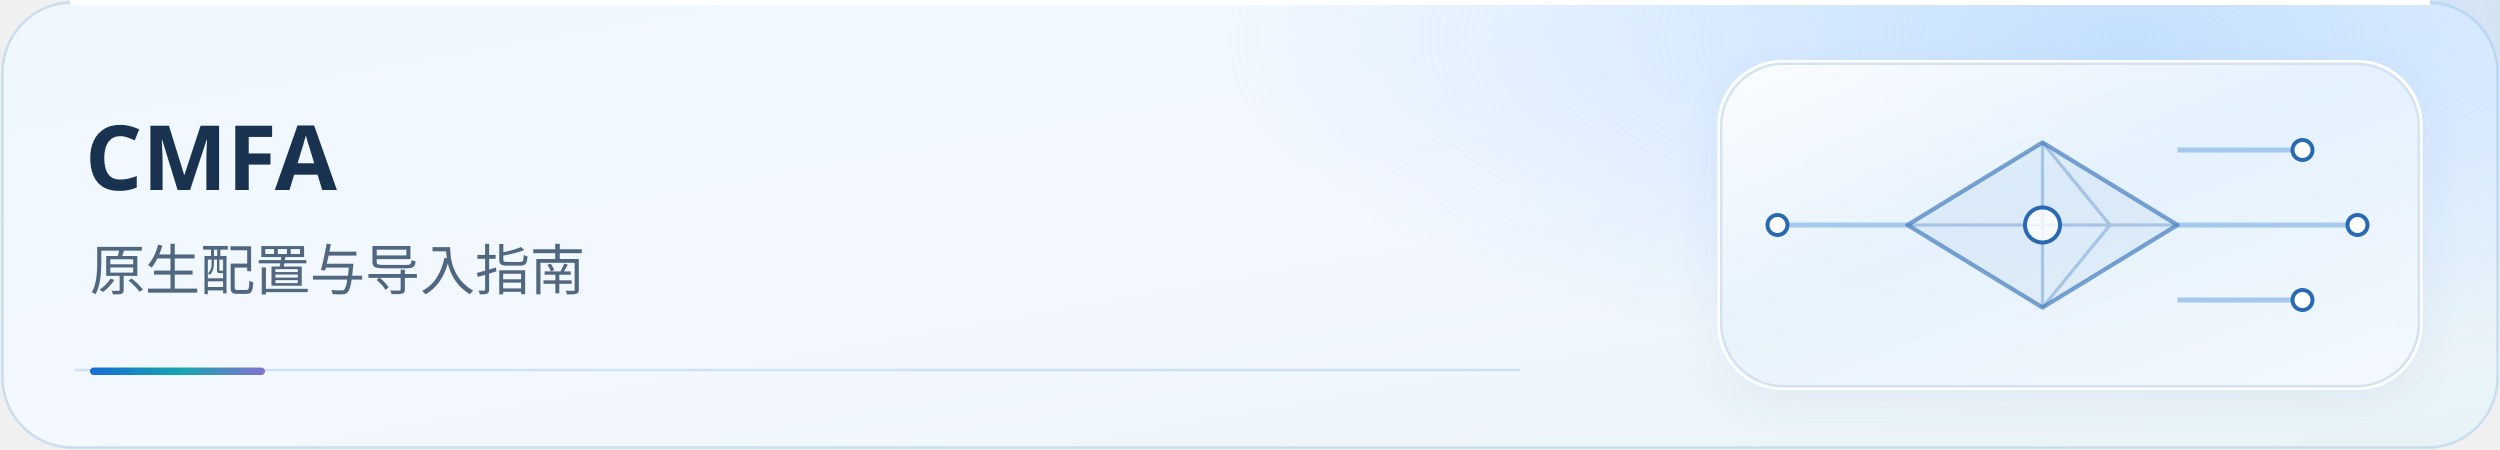
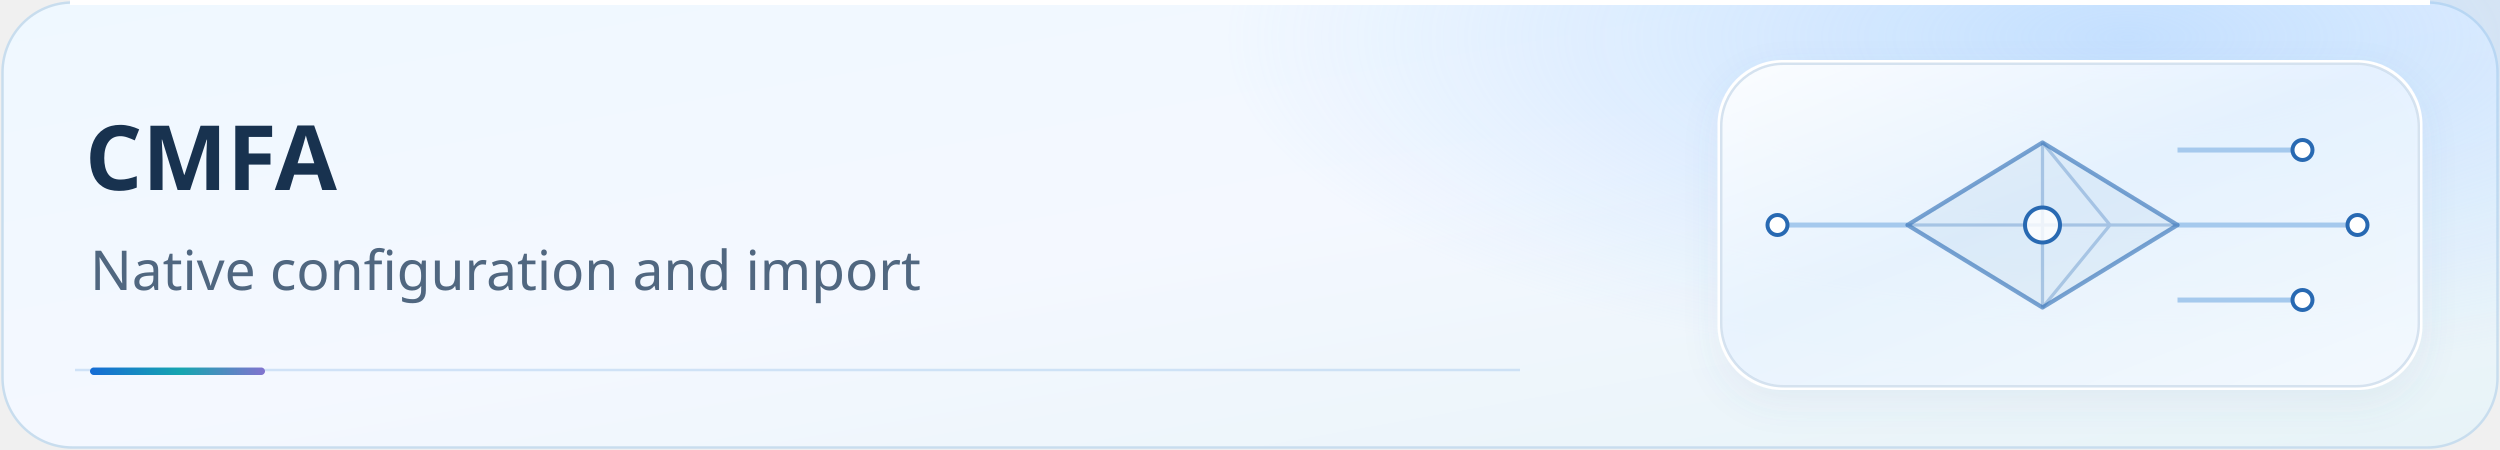
<svg xmlns="http://www.w3.org/2000/svg" width="1000" height="180" viewBox="0 0 1000 180" role="img" aria-labelledby="title desc">
  <defs>
    <linearGradient id="base" x1="0" y1="0" x2="1" y2="1">
      <stop stop-color="#eff8ff" />
      <stop offset=".5" stop-color="#f4f8ff" />
      <stop offset="1" stop-color="#e7f3f7" />
    </linearGradient>
    <linearGradient id="glass" x1="0" y1="0" x2=".85" y2="1">
      <stop stop-color="#ffffff" stop-opacity=".88" />
      <stop offset=".48" stop-color="#ffffff" stop-opacity=".25" />
      <stop offset="1" stop-color="#ffffff" stop-opacity=".57" />
    </linearGradient>
    <linearGradient id="ribbon" x1="0" x2="1">
      <stop stop-color="#166cd5" />
      <stop offset=".52" stop-color="#16a6b0" />
      <stop offset="1" stop-color="#8273cf" />
    </linearGradient>
    <radialGradient id="aura">
      <stop stop-color="#95c8ff" stop-opacity=".5" />
      <stop offset="1" stop-color="#95c8ff" stop-opacity="0" />
    </radialGradient>
    <filter id="shadow" x="-10%" y="-15%" width="120%" height="140%">
      <feDropShadow dx="0" dy="5" stdDeviation="7" flood-color="#51739b" flood-opacity=".09" />
    </filter>
    <marker id="arrow" viewBox="0 0 8 8" refX="7" refY="4" markerWidth="7" markerHeight="7" orient="auto-start-reverse">
      <path d="M1 1L7 4L1 7" fill="none" stroke="#6384ac" stroke-width="1.5" stroke-linecap="round" stroke-linejoin="round" />
    </marker>
  </defs>
  <g font-family="'Segoe UI','PingFang SC','Microsoft YaHei',sans-serif">
    <rect x="1" y="1" width="998" height="178" rx="28" fill="url(#base)" stroke="#c8ddee" />
    <ellipse cx="850" cy="15" rx="360" ry="135" fill="url(#aura)" />
    <path d="M28 1H972" stroke="#ffffff" stroke-width="2" />
    <path d="M30 148H608" stroke="#a5c9ed" stroke-opacity=".45" />
    <rect x="688" y="25" width="280" height="130" rx="25" fill="#e0efff" fill-opacity=".8" stroke="#ffffff" stroke-width="2" filter="url(#shadow)" />
    <rect x="688.5" y="25.5" width="279" height="129" rx="25" fill="url(#glass)" stroke="#a8c2dd" stroke-opacity=".48" />
    <g transform="translate(711 40) scale(1)" fill="none" stroke-linejoin="round">
      <path d="M0 50H52M160 20H210M160 50H232M160 80H210" stroke="#a5c9ed" stroke-width="2" />
      <path d="M52 50L106 17L160 50L106 83Z" fill="#2869b2" fill-opacity=".06" stroke="#2869b2" stroke-opacity=".6" stroke-width="1.7" />
      <path d="M106 17V83M52 50H160M106 17L133 50L106 83" stroke="#2869b2" stroke-opacity=".3" stroke-width="1.3" />
      <circle cx="106" cy="50" r="7" fill="#ffffff" fill-opacity=".8" stroke="#2869b2" stroke-width="1.6" />
      <g fill="#ffffff" stroke="#2869b2" stroke-width="1.6">
        <circle cx="0" cy="50" r="4" />
        <circle cx="210" cy="20" r="4" />
        <circle cx="232" cy="50" r="4" />
        <circle cx="210" cy="80" r="4" />
      </g>
    </g>
    <text x="34" y="76" font-size="36" font-weight="650" fill="#18324f">CMFA</text>
-     <text x="36" y="116" font-size="22" font-weight="400" fill="#506780">原生配置与导入指南</text>
+     <text x="36" y="116" font-size="22" font-weight="400" fill="#506780">Native configuration and import</text>
    <rect x="36" y="147" width="70" height="3" rx="1.5" fill="url(#ribbon)" />
  </g>
</svg>
